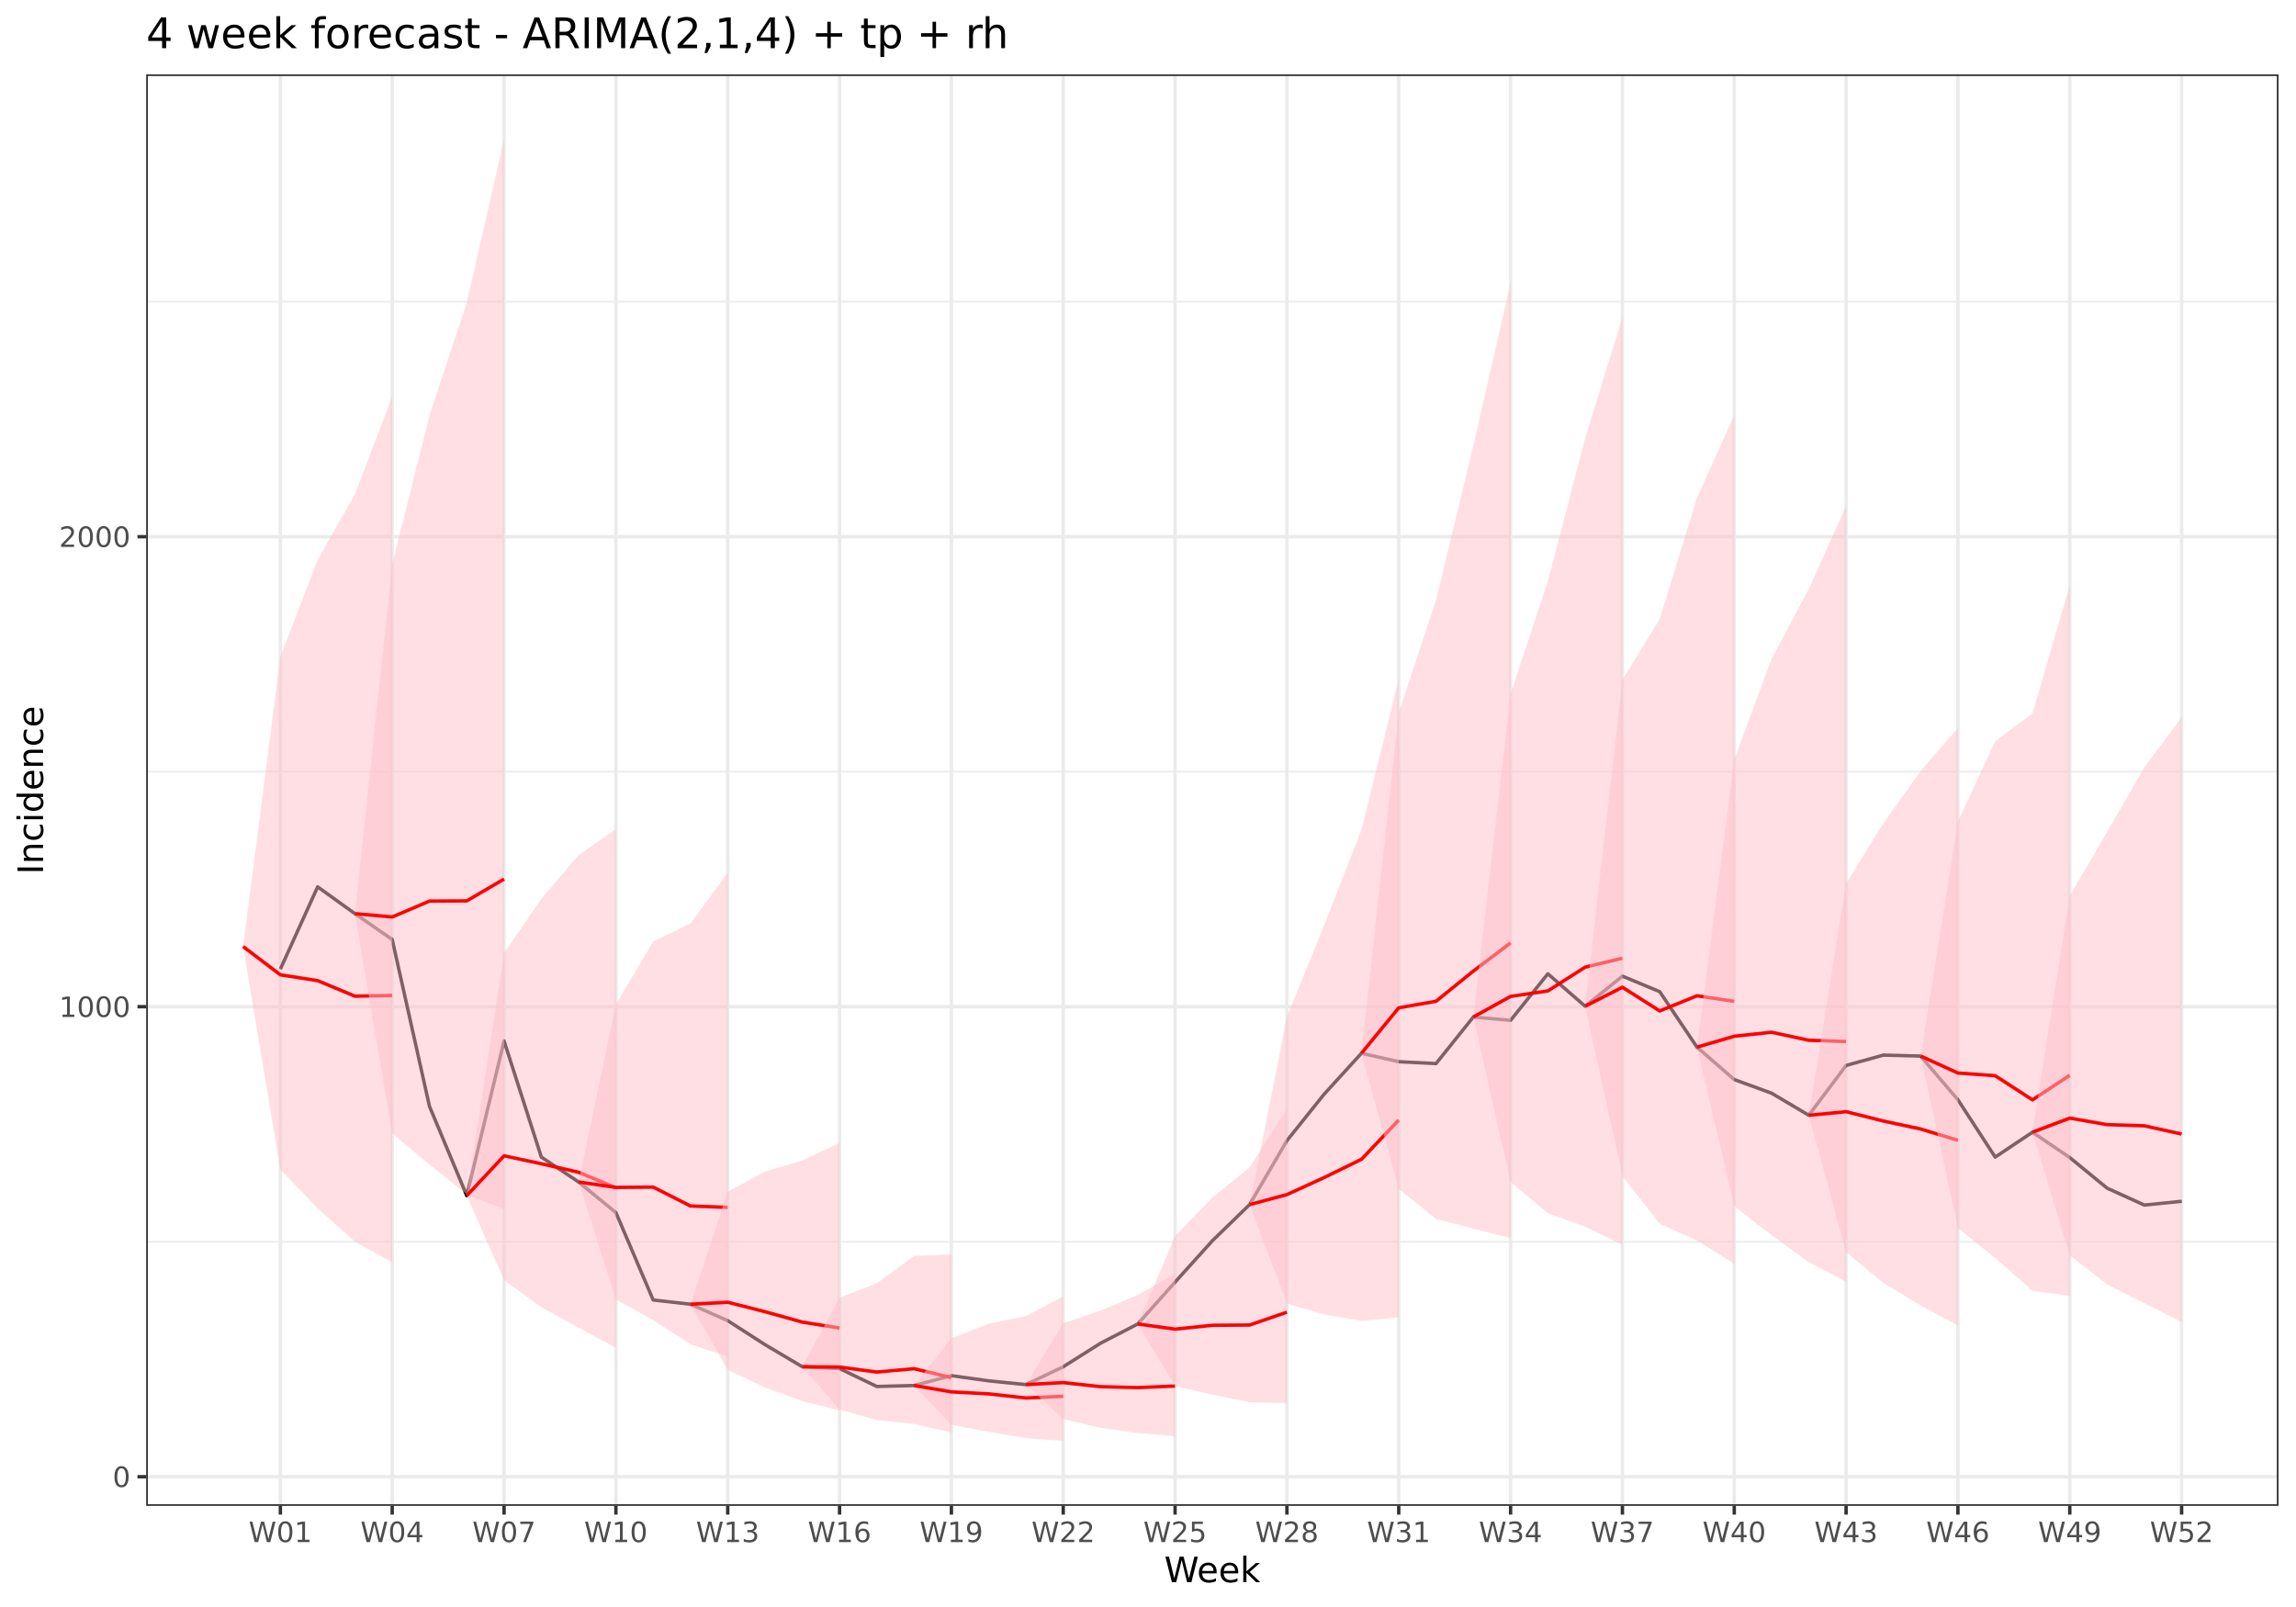
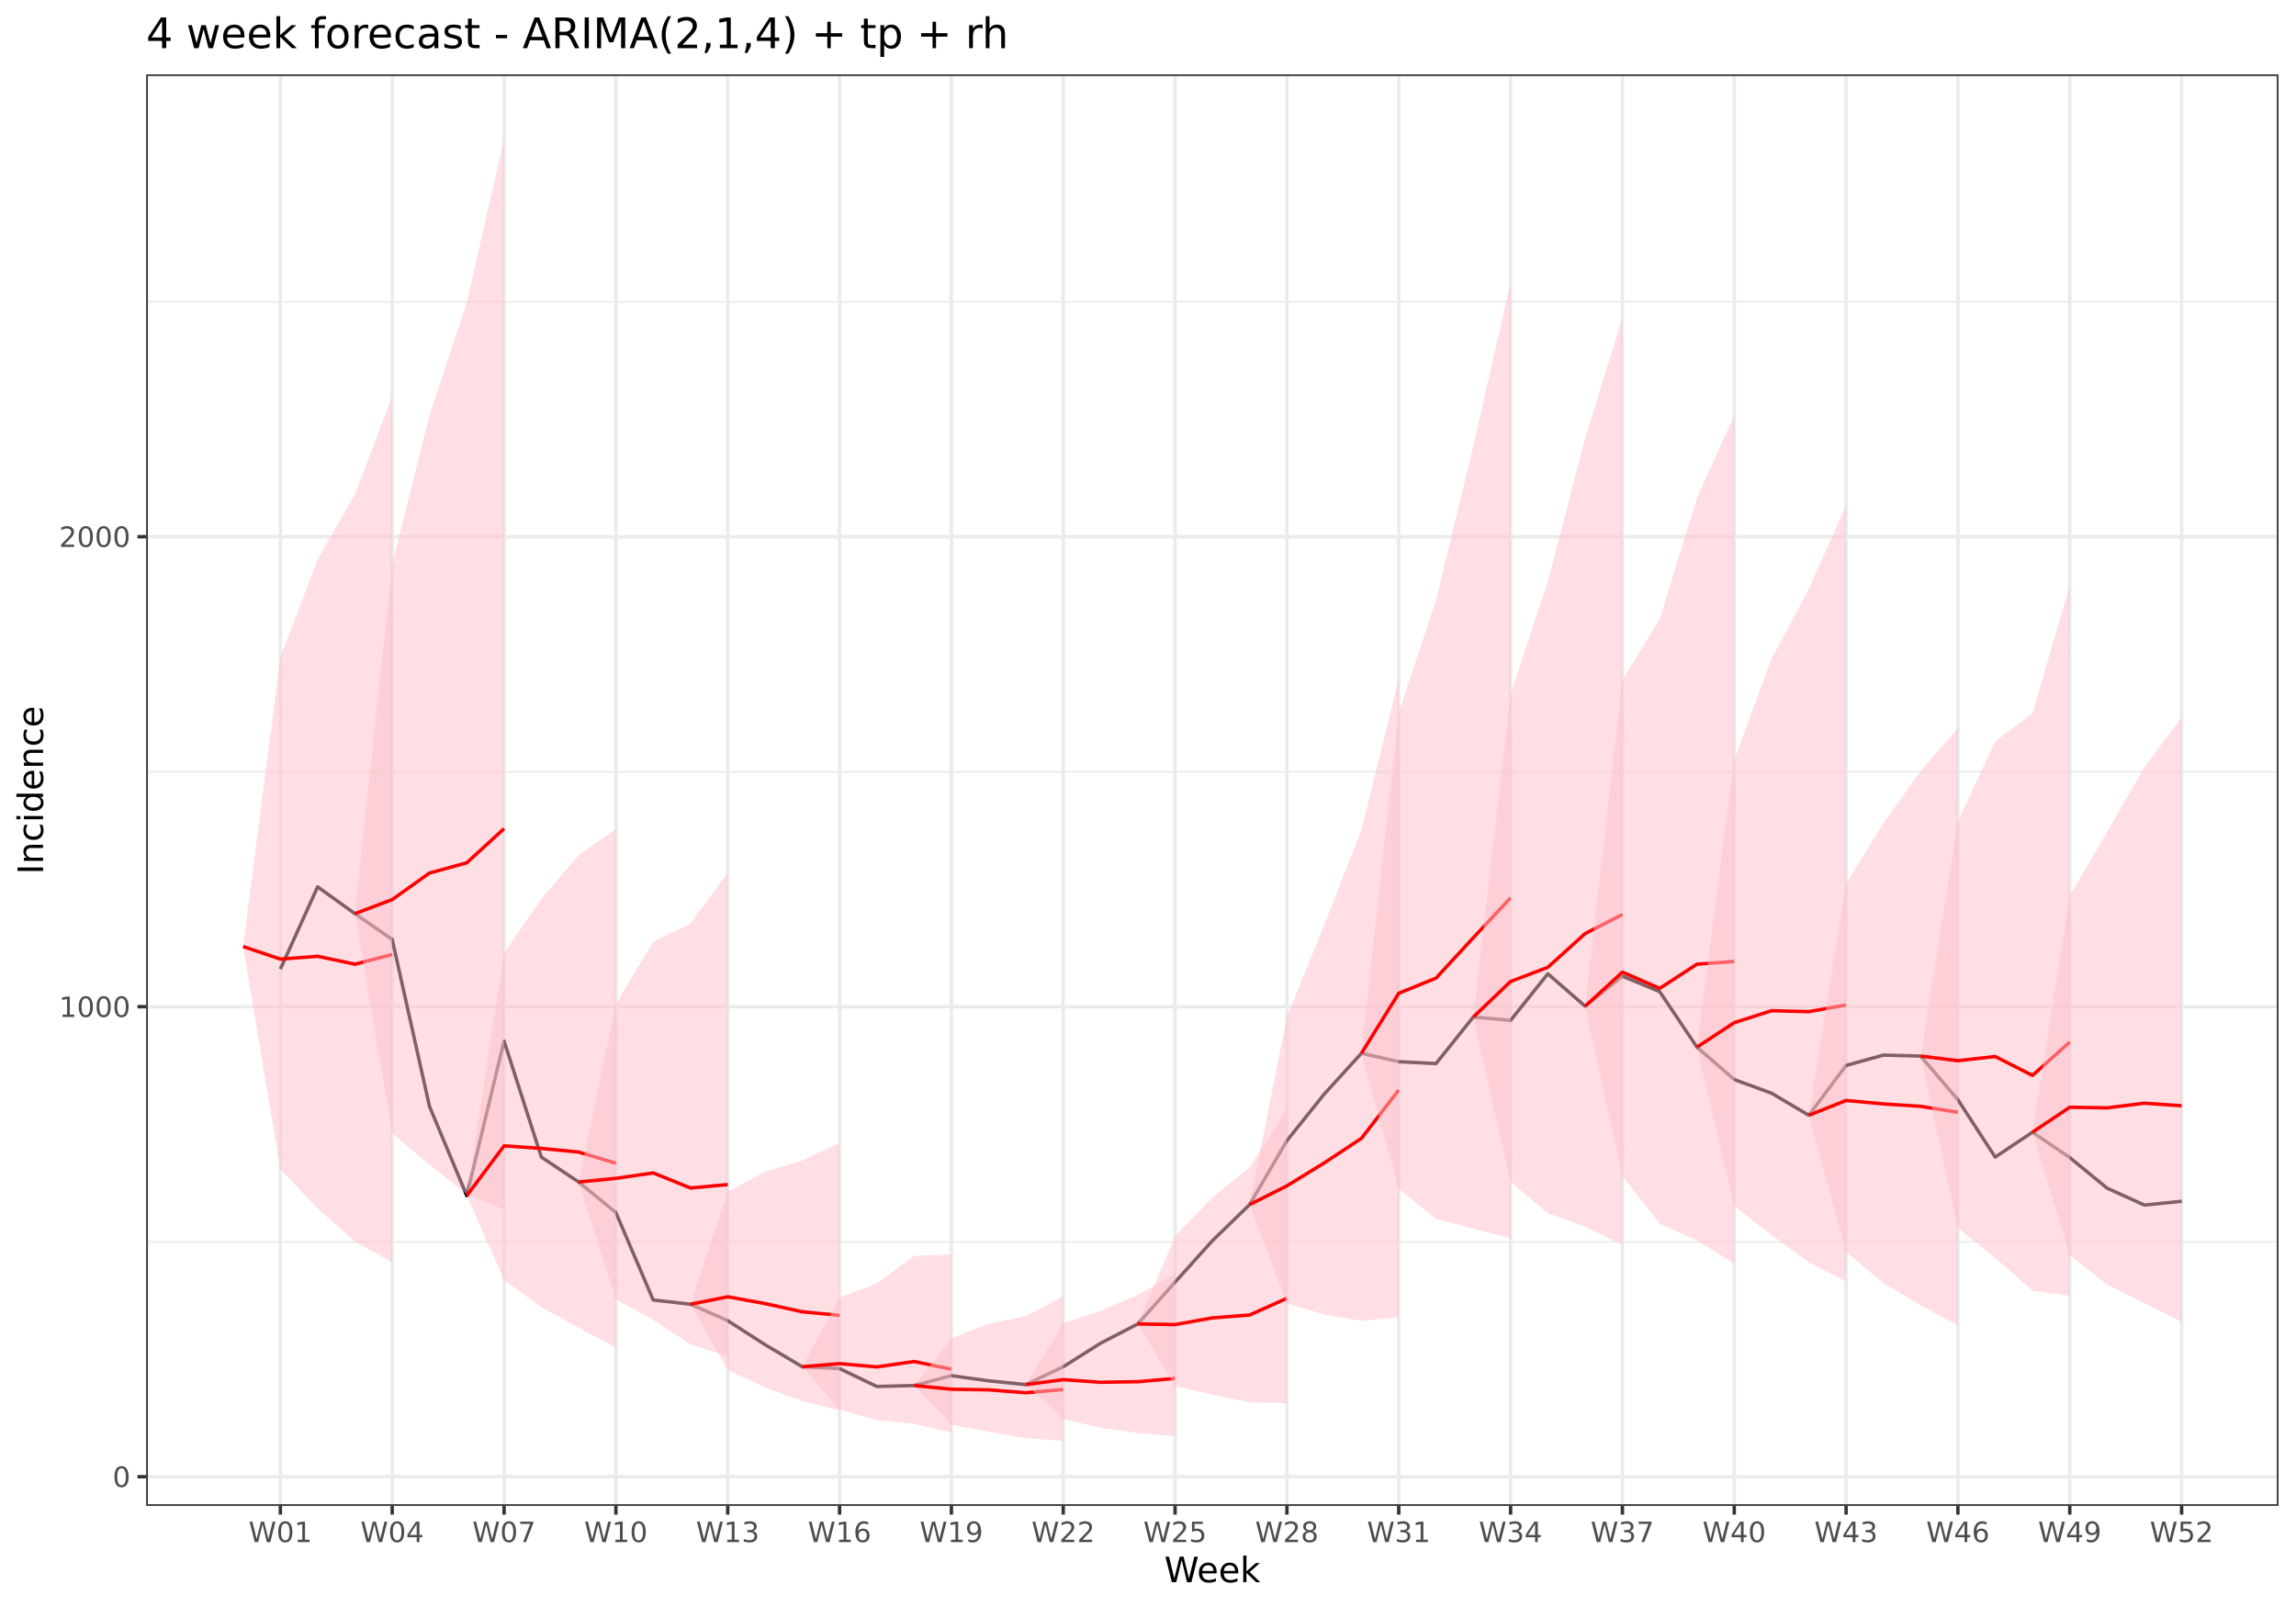
<svg xmlns="http://www.w3.org/2000/svg" class="svglite" width="720.00pt" height="504.00pt" viewBox="0 0 720.00 504.00">
  <defs>
    <style type="text/css">
    .svglite line, .svglite polyline, .svglite polygon, .svglite path, .svglite rect, .svglite circle {
      fill: none;
      stroke: #000000;
      stroke-linecap: round;
      stroke-linejoin: round;
      stroke-miterlimit: 10.00;
    }
    .svglite text {
      white-space: pre;
    }
  </style>
  </defs>
  <rect width="100%" height="100%" style="stroke: none; fill: #FFFFFF;" />
  <defs>
    <clipPath id="cpMC4wMHw3MjAuMDB8MC4wMHw1MDQuMDA=">
      <rect x="0.00" y="0.00" width="720.00" height="504.00" />
    </clipPath>
  </defs>
  <g clip-path="url(#cpMC4wMHw3MjAuMDB8MC4wMHw1MDQuMDA=)">
    <rect x="0.00" y="-0" width="720.00" height="504.00" style="stroke-width: 1.07; stroke: #FFFFFF; fill: #FFFFFF;" />
  </g>
  <defs>
    <clipPath id="cpNDUuODR8NzE0LjUyfDIzLjMyfDQ3Mi4yOQ==">
      <rect x="45.84" y="23.32" width="668.68" height="448.97" />
    </clipPath>
  </defs>
  <g clip-path="url(#cpNDUuODR8NzE0LjUyfDIzLjMyfDQ3Mi4yOQ==)">
    <rect x="45.84" y="23.32" width="668.68" height="448.97" style="stroke-width: 1.07; stroke: none; fill: #FFFFFF;" />
    <polyline points="45.84,389.44 714.52,389.44 " style="stroke-width: 0.53; stroke: #EBEBEB; stroke-linecap: butt;" />
    <polyline points="45.84,242.03 714.52,242.03 " style="stroke-width: 0.53; stroke: #EBEBEB; stroke-linecap: butt;" />
    <polyline points="45.84,94.62 714.52,94.62 " style="stroke-width: 0.53; stroke: #EBEBEB; stroke-linecap: butt;" />
    <polyline points="45.84,463.14 714.52,463.14 " style="stroke-width: 1.07; stroke: #EBEBEB; stroke-linecap: butt;" />
    <polyline points="45.84,315.73 714.52,315.73 " style="stroke-width: 1.07; stroke: #EBEBEB; stroke-linecap: butt;" />
    <polyline points="45.84,168.33 714.52,168.33 " style="stroke-width: 1.07; stroke: #EBEBEB; stroke-linecap: butt;" />
    <polyline points="87.92,472.29 87.92,23.32 " style="stroke-width: 1.07; stroke: #EBEBEB; stroke-linecap: butt;" />
    <polyline points="122.99,472.29 122.99,23.32 " style="stroke-width: 1.07; stroke: #EBEBEB; stroke-linecap: butt;" />
    <polyline points="158.07,472.29 158.07,23.32 " style="stroke-width: 1.07; stroke: #EBEBEB; stroke-linecap: butt;" />
    <polyline points="193.14,472.29 193.14,23.32 " style="stroke-width: 1.07; stroke: #EBEBEB; stroke-linecap: butt;" />
    <polyline points="228.21,472.29 228.21,23.32 " style="stroke-width: 1.07; stroke: #EBEBEB; stroke-linecap: butt;" />
    <polyline points="263.28,472.29 263.28,23.32 " style="stroke-width: 1.07; stroke: #EBEBEB; stroke-linecap: butt;" />
    <polyline points="298.35,472.29 298.35,23.32 " style="stroke-width: 1.07; stroke: #EBEBEB; stroke-linecap: butt;" />
    <polyline points="333.42,472.29 333.42,23.32 " style="stroke-width: 1.07; stroke: #EBEBEB; stroke-linecap: butt;" />
    <polyline points="368.49,472.29 368.49,23.32 " style="stroke-width: 1.07; stroke: #EBEBEB; stroke-linecap: butt;" />
    <polyline points="403.56,472.29 403.56,23.32 " style="stroke-width: 1.07; stroke: #EBEBEB; stroke-linecap: butt;" />
    <polyline points="438.63,472.29 438.63,23.32 " style="stroke-width: 1.07; stroke: #EBEBEB; stroke-linecap: butt;" />
    <polyline points="473.70,472.29 473.70,23.32 " style="stroke-width: 1.07; stroke: #EBEBEB; stroke-linecap: butt;" />
    <polyline points="508.77,472.29 508.77,23.32 " style="stroke-width: 1.07; stroke: #EBEBEB; stroke-linecap: butt;" />
    <polyline points="543.84,472.29 543.84,23.32 " style="stroke-width: 1.07; stroke: #EBEBEB; stroke-linecap: butt;" />
    <polyline points="578.91,472.29 578.91,23.32 " style="stroke-width: 1.07; stroke: #EBEBEB; stroke-linecap: butt;" />
    <polyline points="613.98,472.29 613.98,23.32 " style="stroke-width: 1.07; stroke: #EBEBEB; stroke-linecap: butt;" />
    <polyline points="649.06,472.29 649.06,23.32 " style="stroke-width: 1.07; stroke: #EBEBEB; stroke-linecap: butt;" />
    <polyline points="684.13,472.29 684.13,23.32 " style="stroke-width: 1.07; stroke: #EBEBEB; stroke-linecap: butt;" />
    <polyline points="87.92,303.94 99.61,278.14 111.30,286.55 122.99,294.65 134.68,346.98 146.37,374.99 158.07,326.49 169.76,362.90 181.45,370.71 193.14,380.30 204.83,407.71 216.52,409.04 228.21,414.20 239.90,421.72 251.59,428.65 263.28,429.23 274.97,434.84 286.66,434.54 298.35,431.45 310.04,433.07 321.73,434.25 333.42,428.65 345.11,421.28 356.80,415.23 368.49,402.11 380.18,389.14 391.87,377.79 403.56,357.74 415.25,343.15 426.94,330.33 438.63,332.98 450.32,333.57 462.01,318.97 473.70,320.01 485.39,305.41 497.08,315.58 508.77,306.15 520.46,311.01 532.15,328.41 543.84,338.58 555.53,342.85 567.22,349.78 578.91,334.16 590.60,330.91 602.29,331.21 613.98,344.92 625.67,362.90 637.36,355.09 649.06,363.05 660.75,372.63 672.44,377.94 684.13,376.76 " style="stroke-width: 1.07; stroke-linecap: butt;" />
    <polygon points="76.23,296.86 87.92,206.02 99.61,175.53 111.30,155.00 122.99,124.36 122.99,395.89 111.30,389.43 99.61,378.98 87.92,366.78 76.23,296.86 " style="stroke-width: 0.00; stroke: none; stroke-linecap: butt; fill: #FFC0CB; fill-opacity: 0.50;" />
    <polyline points="76.23,296.86 87.92,206.02 99.61,175.53 111.30,155.00 122.99,124.36 " style="stroke-width: 1.07; stroke: none; stroke-linecap: butt;" />
    <polyline points="122.99,395.89 111.30,389.43 99.61,378.98 87.92,366.78 76.23,296.86 " style="stroke-width: 1.07; stroke: none; stroke-linecap: butt;" />
-     <polyline points="76.23,296.86 87.92,305.73 99.61,307.56 111.30,312.43 122.99,312.20 " style="stroke-width: 1.07; stroke: #FF0000; stroke-linecap: butt;" />
+     <polyline points="76.23,296.86 87.92,300.80 99.61,299.92 111.30,302.40 122.99,299.36 " style="stroke-width: 1.07; stroke: #FF0000; stroke-linecap: butt;" />
    <polygon points="111.30,286.55 122.99,176.92 134.68,130.20 146.37,94.90 158.07,43.73 158.07,379.37 146.37,374.56 134.68,365.26 122.99,355.46 111.30,286.55 " style="stroke-width: 0.00; stroke: none; stroke-linecap: butt; fill: #FFC0CB; fill-opacity: 0.50;" />
    <polyline points="111.30,286.55 122.99,176.92 134.68,130.20 146.37,94.90 158.07,43.73 " style="stroke-width: 1.07; stroke: none; stroke-linecap: butt;" />
    <polyline points="158.07,379.37 146.37,374.56 134.68,365.26 122.99,355.46 111.30,286.55 " style="stroke-width: 1.07; stroke: none; stroke-linecap: butt;" />
-     <polyline points="111.30,286.55 122.99,287.59 134.68,282.61 146.37,282.54 158.07,275.70 " style="stroke-width: 1.07; stroke: #FF0000; stroke-linecap: butt;" />
+     <polyline points="111.30,286.55 122.99,282.13 134.68,273.81 146.37,270.60 158.07,259.87 " style="stroke-width: 1.07; stroke: #FF0000; stroke-linecap: butt;" />
    <polygon points="146.37,374.99 158.07,298.89 169.76,281.88 181.45,268.16 193.14,260.03 193.14,422.71 181.45,416.38 169.76,409.99 158.07,401.48 146.37,374.99 " style="stroke-width: 0.00; stroke: none; stroke-linecap: butt; fill: #FFC0CB; fill-opacity: 0.50;" />
    <polyline points="146.37,374.99 158.07,298.89 169.76,281.88 181.45,268.16 193.14,260.03 " style="stroke-width: 1.07; stroke: none; stroke-linecap: butt;" />
    <polyline points="193.14,422.71 181.45,416.38 169.76,409.99 158.07,401.48 146.37,374.99 " style="stroke-width: 1.07; stroke: none; stroke-linecap: butt;" />
-     <polyline points="146.37,374.99 158.07,362.50 169.76,364.99 181.45,367.66 193.14,372.52 " style="stroke-width: 1.07; stroke: #FF0000; stroke-linecap: butt;" />
+     <polyline points="146.37,374.99 158.07,359.36 169.76,360.18 181.45,361.32 193.14,364.84 " style="stroke-width: 1.07; stroke: #FF0000; stroke-linecap: butt;" />
    <polygon points="181.45,370.71 193.14,314.97 204.83,295.30 216.52,289.63 228.21,273.68 228.21,425.49 216.52,421.59 204.83,413.99 193.14,407.57 181.45,370.71 " style="stroke-width: 0.00; stroke: none; stroke-linecap: butt; fill: #FFC0CB; fill-opacity: 0.50;" />
    <polyline points="181.45,370.71 193.14,314.97 204.83,295.30 216.52,289.63 228.21,273.68 " style="stroke-width: 1.07; stroke: none; stroke-linecap: butt;" />
    <polyline points="228.21,425.49 216.52,421.59 204.83,413.99 193.14,407.57 181.45,370.71 " style="stroke-width: 1.07; stroke: none; stroke-linecap: butt;" />
-     <polyline points="181.45,370.71 193.14,372.40 204.83,372.31 216.52,378.23 228.21,378.68 " style="stroke-width: 1.07; stroke: #FF0000; stroke-linecap: butt;" />
+     <polyline points="181.45,370.71 193.14,369.56 204.83,367.86 216.52,372.59 228.21,371.51 " style="stroke-width: 1.07; stroke: #FF0000; stroke-linecap: butt;" />
    <polygon points="216.52,409.04 228.21,373.75 239.90,367.44 251.59,363.96 263.28,358.44 263.28,442.37 251.59,439.43 239.90,435.15 228.21,429.65 216.52,409.04 " style="stroke-width: 0.00; stroke: none; stroke-linecap: butt; fill: #FFC0CB; fill-opacity: 0.50;" />
    <polyline points="216.52,409.04 228.21,373.75 239.90,367.44 251.59,363.96 263.28,358.44 " style="stroke-width: 1.07; stroke: none; stroke-linecap: butt;" />
    <polyline points="263.28,442.37 251.59,439.43 239.90,435.15 228.21,429.65 216.52,409.04 " style="stroke-width: 1.07; stroke: none; stroke-linecap: butt;" />
-     <polyline points="216.52,409.04 228.21,408.42 239.90,411.39 251.59,414.65 263.28,416.51 " style="stroke-width: 1.07; stroke: #FF0000; stroke-linecap: butt;" />
+     <polyline points="216.52,409.04 228.21,406.71 239.90,408.84 251.59,411.41 263.28,412.54 " style="stroke-width: 1.07; stroke: #FF0000; stroke-linecap: butt;" />
    <polygon points="251.59,428.65 263.28,406.96 274.97,402.46 286.66,393.88 298.35,393.41 298.35,449.30 286.66,446.57 274.97,445.38 263.28,442.08 251.59,428.65 " style="stroke-width: 0.00; stroke: none; stroke-linecap: butt; fill: #FFC0CB; fill-opacity: 0.50;" />
    <polyline points="251.59,428.65 263.28,406.96 274.97,402.46 286.66,393.88 298.35,393.41 " style="stroke-width: 1.07; stroke: none; stroke-linecap: butt;" />
    <polyline points="298.35,449.30 286.66,446.57 274.97,445.38 263.28,442.08 251.59,428.65 " style="stroke-width: 1.07; stroke: none; stroke-linecap: butt;" />
-     <polyline points="251.59,428.65 263.28,428.75 274.97,430.31 286.66,429.26 298.35,432.07 " style="stroke-width: 1.07; stroke: #FF0000; stroke-linecap: butt;" />
+     <polyline points="251.59,428.65 263.28,427.67 274.97,428.70 286.66,427.01 298.35,429.43 " style="stroke-width: 1.07; stroke: #FF0000; stroke-linecap: butt;" />
    <polygon points="286.66,434.54 298.35,419.71 310.04,415.16 321.73,412.72 333.42,406.59 333.42,451.89 321.73,451.05 310.04,449.07 298.35,446.84 286.66,434.54 " style="stroke-width: 0.00; stroke: none; stroke-linecap: butt; fill: #FFC0CB; fill-opacity: 0.50;" />
    <polyline points="286.66,434.54 298.35,419.71 310.04,415.16 321.73,412.72 333.42,406.59 " style="stroke-width: 1.07; stroke: none; stroke-linecap: butt;" />
    <polyline points="333.42,451.89 321.73,451.05 310.04,449.07 298.35,446.84 286.66,434.54 " style="stroke-width: 1.07; stroke: none; stroke-linecap: butt;" />
-     <polyline points="286.66,434.54 298.35,436.53 310.04,437.16 321.73,438.45 333.42,437.91 " style="stroke-width: 1.07; stroke: #FF0000; stroke-linecap: butt;" />
+     <polyline points="286.66,434.54 298.35,435.70 310.04,435.89 321.73,436.81 333.42,435.77 " style="stroke-width: 1.07; stroke: #FF0000; stroke-linecap: butt;" />
    <polygon points="321.73,434.25 333.42,414.99 345.11,411.04 356.80,406.12 368.49,399.50 368.49,450.44 356.80,449.44 345.11,447.83 333.42,445.04 321.73,434.25 " style="stroke-width: 0.00; stroke: none; stroke-linecap: butt; fill: #FFC0CB; fill-opacity: 0.50;" />
    <polyline points="321.73,434.25 333.42,414.99 345.11,411.04 356.80,406.12 368.49,399.50 " style="stroke-width: 1.07; stroke: none; stroke-linecap: butt;" />
    <polyline points="368.49,450.44 356.80,449.44 345.11,447.83 333.42,445.04 321.73,434.25 " style="stroke-width: 1.07; stroke: none; stroke-linecap: butt;" />
-     <polyline points="321.73,434.25 333.42,433.62 345.11,434.90 356.80,435.19 368.49,434.71 " style="stroke-width: 1.07; stroke: #FF0000; stroke-linecap: butt;" />
+     <polyline points="321.73,434.25 333.42,432.70 345.11,433.52 356.80,433.34 368.49,432.31 " style="stroke-width: 1.07; stroke: #FF0000; stroke-linecap: butt;" />
    <polygon points="356.80,415.23 368.49,387.69 380.18,375.55 391.87,366.12 403.56,347.68 403.56,440.08 391.87,439.80 380.18,437.39 368.49,434.75 356.80,415.23 " style="stroke-width: 0.00; stroke: none; stroke-linecap: butt; fill: #FFC0CB; fill-opacity: 0.50;" />
    <polyline points="356.80,415.23 368.49,387.69 380.18,375.55 391.87,366.12 403.56,347.68 " style="stroke-width: 1.07; stroke: none; stroke-linecap: butt;" />
    <polyline points="403.56,440.08 391.87,439.80 380.18,437.39 368.49,434.75 356.80,415.23 " style="stroke-width: 1.07; stroke: none; stroke-linecap: butt;" />
-     <polyline points="356.80,415.23 368.49,416.86 380.18,415.65 391.87,415.56 403.56,411.54 " style="stroke-width: 1.07; stroke: #FF0000; stroke-linecap: butt;" />
+     <polyline points="356.80,415.23 368.49,415.42 380.18,413.33 391.87,412.42 403.56,407.18 " style="stroke-width: 1.07; stroke: #FF0000; stroke-linecap: butt;" />
    <polygon points="391.87,377.79 403.56,318.90 415.25,290.12 426.94,260.20 438.63,212.93 438.63,413.14 426.94,414.30 415.25,412.25 403.56,408.86 391.87,377.79 " style="stroke-width: 0.00; stroke: none; stroke-linecap: butt; fill: #FFC0CB; fill-opacity: 0.50;" />
    <polyline points="391.87,377.79 403.56,318.90 415.25,290.12 426.94,260.20 438.63,212.93 " style="stroke-width: 1.07; stroke: none; stroke-linecap: butt;" />
    <polyline points="438.63,413.14 426.94,414.30 415.25,412.25 403.56,408.86 391.87,377.79 " style="stroke-width: 1.07; stroke: none; stroke-linecap: butt;" />
-     <polyline points="391.87,377.79 403.56,374.66 415.25,369.31 426.94,363.59 438.63,351.29 " style="stroke-width: 1.07; stroke: #FF0000; stroke-linecap: butt;" />
+     <polyline points="391.87,377.79 403.56,371.91 415.25,364.73 426.94,357.01 438.63,341.85 " style="stroke-width: 1.07; stroke: #FF0000; stroke-linecap: butt;" />
    <polygon points="426.94,330.33 438.63,223.42 450.32,188.19 462.01,139.88 473.70,88.62 473.70,388.29 462.01,385.35 450.32,382.27 438.63,372.93 426.94,330.33 " style="stroke-width: 0.00; stroke: none; stroke-linecap: butt; fill: #FFC0CB; fill-opacity: 0.50;" />
    <polyline points="426.94,330.33 438.63,223.42 450.32,188.19 462.01,139.88 473.70,88.62 " style="stroke-width: 1.07; stroke: none; stroke-linecap: butt;" />
    <polyline points="473.70,388.29 462.01,385.35 450.32,382.27 438.63,372.93 426.94,330.33 " style="stroke-width: 1.07; stroke: none; stroke-linecap: butt;" />
-     <polyline points="426.94,330.33 438.63,316.08 450.32,314.03 462.01,304.56 473.70,295.72 " style="stroke-width: 1.07; stroke: #FF0000; stroke-linecap: butt;" />
+     <polyline points="426.94,330.33 438.63,311.51 450.32,306.76 462.01,294.09 473.70,281.59 " style="stroke-width: 1.07; stroke: #FF0000; stroke-linecap: butt;" />
    <polygon points="462.01,318.97 473.70,217.63 485.39,182.29 497.08,137.48 508.77,99.50 508.77,390.41 497.08,384.72 485.39,380.49 473.70,370.71 462.01,318.97 " style="stroke-width: 0.00; stroke: none; stroke-linecap: butt; fill: #FFC0CB; fill-opacity: 0.50;" />
    <polyline points="462.01,318.97 473.70,217.63 485.39,182.29 497.08,137.48 508.77,99.50 " style="stroke-width: 1.07; stroke: none; stroke-linecap: butt;" />
    <polyline points="508.77,390.41 497.08,384.72 485.39,380.49 473.70,370.71 462.01,318.97 " style="stroke-width: 1.07; stroke: none; stroke-linecap: butt;" />
-     <polyline points="462.01,318.97 473.70,312.50 485.39,310.78 497.08,303.33 508.77,300.52 " style="stroke-width: 1.07; stroke: #FF0000; stroke-linecap: butt;" />
+     <polyline points="462.01,318.97 473.70,307.82 485.39,303.37 497.08,292.79 508.77,286.81 " style="stroke-width: 1.07; stroke: #FF0000; stroke-linecap: butt;" />
    <polygon points="497.08,315.58 508.77,213.17 520.46,194.15 532.15,156.15 543.84,130.23 543.84,396.37 532.15,389.03 520.46,383.81 508.77,368.87 497.08,315.58 " style="stroke-width: 0.00; stroke: none; stroke-linecap: butt; fill: #FFC0CB; fill-opacity: 0.50;" />
    <polyline points="497.08,315.58 508.77,213.17 520.46,194.15 532.15,156.15 543.84,130.23 " style="stroke-width: 1.07; stroke: none; stroke-linecap: butt;" />
    <polyline points="543.84,396.37 532.15,389.03 520.46,383.81 508.77,368.87 497.08,315.58 " style="stroke-width: 1.07; stroke: none; stroke-linecap: butt;" />
-     <polyline points="497.08,315.58 508.77,309.63 520.46,317.06 532.15,312.31 543.84,314.05 " style="stroke-width: 1.07; stroke: #FF0000; stroke-linecap: butt;" />
+     <polyline points="497.08,315.58 508.77,304.88 520.46,309.98 532.15,302.39 543.84,301.53 " style="stroke-width: 1.07; stroke: #FF0000; stroke-linecap: butt;" />
    <polygon points="532.15,328.41 543.84,238.30 555.53,206.60 567.22,184.74 578.91,158.60 578.91,401.96 567.22,395.84 555.53,387.39 543.84,378.26 532.15,328.41 " style="stroke-width: 0.00; stroke: none; stroke-linecap: butt; fill: #FFC0CB; fill-opacity: 0.50;" />
    <polyline points="532.15,328.41 543.84,238.30 555.53,206.60 567.22,184.74 578.91,158.60 " style="stroke-width: 1.07; stroke: none; stroke-linecap: butt;" />
    <polyline points="578.91,401.96 567.22,395.84 555.53,387.39 543.84,378.26 532.15,328.41 " style="stroke-width: 1.07; stroke: none; stroke-linecap: butt;" />
-     <polyline points="532.15,328.41 543.84,325.00 555.53,323.74 567.22,326.26 578.91,326.65 " style="stroke-width: 1.07; stroke: #FF0000; stroke-linecap: butt;" />
+     <polyline points="532.15,328.41 543.84,320.73 555.53,316.99 567.22,317.28 578.91,315.20 " style="stroke-width: 1.07; stroke: #FF0000; stroke-linecap: butt;" />
    <polygon points="567.22,349.78 578.91,277.07 590.60,258.22 602.29,241.80 613.98,228.30 613.98,415.75 602.29,409.41 590.60,402.42 578.91,392.70 567.22,349.78 " style="stroke-width: 0.00; stroke: none; stroke-linecap: butt; fill: #FFC0CB; fill-opacity: 0.50;" />
    <polyline points="567.22,349.78 578.91,277.07 590.60,258.22 602.29,241.80 613.98,228.30 " style="stroke-width: 1.07; stroke: none; stroke-linecap: butt;" />
    <polyline points="613.98,415.75 602.29,409.41 590.60,402.42 578.91,392.70 567.22,349.78 " style="stroke-width: 1.07; stroke: none; stroke-linecap: butt;" />
-     <polyline points="567.22,349.78 578.91,348.66 590.60,351.59 602.29,354.09 613.98,357.64 " style="stroke-width: 1.07; stroke: #FF0000; stroke-linecap: butt;" />
+     <polyline points="567.22,349.78 578.91,345.14 590.60,346.22 602.29,346.98 613.98,348.85 " style="stroke-width: 1.07; stroke: #FF0000; stroke-linecap: butt;" />
    <polygon points="602.29,331.21 613.98,257.65 625.67,232.48 637.36,223.74 649.06,183.51 649.06,406.45 637.36,404.79 625.67,394.56 613.98,385.13 602.29,331.21 " style="stroke-width: 0.00; stroke: none; stroke-linecap: butt; fill: #FFC0CB; fill-opacity: 0.50;" />
    <polyline points="602.29,331.21 613.98,257.65 625.67,232.48 637.36,223.74 649.06,183.51 " style="stroke-width: 1.07; stroke: none; stroke-linecap: butt;" />
    <polyline points="649.06,406.45 637.36,404.79 625.67,394.56 613.98,385.13 602.29,331.21 " style="stroke-width: 1.07; stroke: none; stroke-linecap: butt;" />
-     <polyline points="602.29,331.21 613.98,336.53 625.67,337.37 637.36,344.95 649.06,337.24 " style="stroke-width: 1.07; stroke: #FF0000; stroke-linecap: butt;" />
+     <polyline points="602.29,331.21 613.98,332.67 625.67,331.35 637.36,337.29 649.06,326.80 " style="stroke-width: 1.07; stroke: #FF0000; stroke-linecap: butt;" />
    <polygon points="637.36,355.09 649.06,280.84 660.75,260.96 672.44,240.64 684.13,224.94 684.13,414.64 672.44,408.71 660.75,402.83 649.06,393.76 637.36,355.09 " style="stroke-width: 0.00; stroke: none; stroke-linecap: butt; fill: #FFC0CB; fill-opacity: 0.50;" />
    <polyline points="637.36,355.09 649.06,280.84 660.75,260.96 672.44,240.64 684.13,224.94 " style="stroke-width: 1.07; stroke: none; stroke-linecap: butt;" />
    <polyline points="684.13,414.64 672.44,408.71 660.75,402.83 649.06,393.76 637.36,355.09 " style="stroke-width: 1.07; stroke: none; stroke-linecap: butt;" />
-     <polyline points="637.36,355.09 649.06,350.67 660.75,352.72 672.44,353.09 684.13,355.66 " style="stroke-width: 1.07; stroke: #FF0000; stroke-linecap: butt;" />
+     <polyline points="637.36,355.09 649.06,347.26 660.75,347.46 672.44,345.99 684.13,346.80 " style="stroke-width: 1.07; stroke: #FF0000; stroke-linecap: butt;" />
    <rect x="45.84" y="23.32" width="668.68" height="448.97" style="stroke-width: 1.07; stroke: #333333;" />
  </g>
  <g clip-path="url(#cpMC4wMHw3MjAuMDB8MC4wMHw1MDQuMDA=)">
    <text x="40.91" y="466.35" text-anchor="end" style="font-size: 8.80px;fill: #4D4D4D; font-family: &quot;DejaVu Sans&quot;;" textLength="5.59px" lengthAdjust="spacingAndGlyphs">0</text>
    <text x="40.91" y="318.94" text-anchor="end" style="font-size: 8.80px;fill: #4D4D4D; font-family: &quot;DejaVu Sans&quot;;" textLength="22.38px" lengthAdjust="spacingAndGlyphs">1000</text>
    <text x="40.91" y="171.53" text-anchor="end" style="font-size: 8.80px;fill: #4D4D4D; font-family: &quot;DejaVu Sans&quot;;" textLength="22.38px" lengthAdjust="spacingAndGlyphs">2000</text>
    <polyline points="43.10,463.14 45.84,463.14 " style="stroke-width: 1.07; stroke: #333333; stroke-linecap: butt;" />
    <polyline points="43.10,315.73 45.84,315.73 " style="stroke-width: 1.07; stroke: #333333; stroke-linecap: butt;" />
    <polyline points="43.10,168.33 45.84,168.33 " style="stroke-width: 1.07; stroke: #333333; stroke-linecap: butt;" />
    <polyline points="87.92,475.03 87.92,472.29 " style="stroke-width: 1.07; stroke: #333333; stroke-linecap: butt;" />
    <polyline points="122.99,475.03 122.99,472.29 " style="stroke-width: 1.07; stroke: #333333; stroke-linecap: butt;" />
    <polyline points="158.07,475.03 158.07,472.29 " style="stroke-width: 1.07; stroke: #333333; stroke-linecap: butt;" />
    <polyline points="193.14,475.03 193.14,472.29 " style="stroke-width: 1.07; stroke: #333333; stroke-linecap: butt;" />
    <polyline points="228.21,475.03 228.21,472.29 " style="stroke-width: 1.07; stroke: #333333; stroke-linecap: butt;" />
    <polyline points="263.28,475.03 263.28,472.29 " style="stroke-width: 1.07; stroke: #333333; stroke-linecap: butt;" />
    <polyline points="298.35,475.03 298.35,472.29 " style="stroke-width: 1.07; stroke: #333333; stroke-linecap: butt;" />
    <polyline points="333.42,475.03 333.42,472.29 " style="stroke-width: 1.07; stroke: #333333; stroke-linecap: butt;" />
    <polyline points="368.49,475.03 368.49,472.29 " style="stroke-width: 1.07; stroke: #333333; stroke-linecap: butt;" />
    <polyline points="403.56,475.03 403.56,472.29 " style="stroke-width: 1.07; stroke: #333333; stroke-linecap: butt;" />
    <polyline points="438.63,475.03 438.63,472.29 " style="stroke-width: 1.07; stroke: #333333; stroke-linecap: butt;" />
    <polyline points="473.70,475.03 473.70,472.29 " style="stroke-width: 1.07; stroke: #333333; stroke-linecap: butt;" />
    <polyline points="508.77,475.03 508.77,472.29 " style="stroke-width: 1.07; stroke: #333333; stroke-linecap: butt;" />
    <polyline points="543.84,475.03 543.84,472.29 " style="stroke-width: 1.07; stroke: #333333; stroke-linecap: butt;" />
    <polyline points="578.91,475.03 578.91,472.29 " style="stroke-width: 1.07; stroke: #333333; stroke-linecap: butt;" />
    <polyline points="613.98,475.03 613.98,472.29 " style="stroke-width: 1.07; stroke: #333333; stroke-linecap: butt;" />
    <polyline points="649.06,475.03 649.06,472.29 " style="stroke-width: 1.07; stroke: #333333; stroke-linecap: butt;" />
    <polyline points="684.13,475.03 684.13,472.29 " style="stroke-width: 1.07; stroke: #333333; stroke-linecap: butt;" />
    <text x="87.92" y="483.64" text-anchor="middle" style="font-size: 8.80px;fill: #4D4D4D; font-family: &quot;DejaVu Sans&quot;;" textLength="19.89px" lengthAdjust="spacingAndGlyphs">W01</text>
    <text x="122.99" y="483.64" text-anchor="middle" style="font-size: 8.80px;fill: #4D4D4D; font-family: &quot;DejaVu Sans&quot;;" textLength="19.89px" lengthAdjust="spacingAndGlyphs">W04</text>
    <text x="158.07" y="483.64" text-anchor="middle" style="font-size: 8.80px;fill: #4D4D4D; font-family: &quot;DejaVu Sans&quot;;" textLength="19.89px" lengthAdjust="spacingAndGlyphs">W07</text>
    <text x="193.14" y="483.64" text-anchor="middle" style="font-size: 8.80px;fill: #4D4D4D; font-family: &quot;DejaVu Sans&quot;;" textLength="19.89px" lengthAdjust="spacingAndGlyphs">W10</text>
    <text x="228.21" y="483.64" text-anchor="middle" style="font-size: 8.80px;fill: #4D4D4D; font-family: &quot;DejaVu Sans&quot;;" textLength="19.89px" lengthAdjust="spacingAndGlyphs">W13</text>
    <text x="263.28" y="483.64" text-anchor="middle" style="font-size: 8.80px;fill: #4D4D4D; font-family: &quot;DejaVu Sans&quot;;" textLength="19.89px" lengthAdjust="spacingAndGlyphs">W16</text>
    <text x="298.35" y="483.64" text-anchor="middle" style="font-size: 8.80px;fill: #4D4D4D; font-family: &quot;DejaVu Sans&quot;;" textLength="19.89px" lengthAdjust="spacingAndGlyphs">W19</text>
    <text x="333.42" y="483.64" text-anchor="middle" style="font-size: 8.80px;fill: #4D4D4D; font-family: &quot;DejaVu Sans&quot;;" textLength="19.89px" lengthAdjust="spacingAndGlyphs">W22</text>
    <text x="368.49" y="483.64" text-anchor="middle" style="font-size: 8.80px;fill: #4D4D4D; font-family: &quot;DejaVu Sans&quot;;" textLength="19.89px" lengthAdjust="spacingAndGlyphs">W25</text>
    <text x="403.56" y="483.64" text-anchor="middle" style="font-size: 8.80px;fill: #4D4D4D; font-family: &quot;DejaVu Sans&quot;;" textLength="19.89px" lengthAdjust="spacingAndGlyphs">W28</text>
    <text x="438.63" y="483.64" text-anchor="middle" style="font-size: 8.80px;fill: #4D4D4D; font-family: &quot;DejaVu Sans&quot;;" textLength="19.89px" lengthAdjust="spacingAndGlyphs">W31</text>
    <text x="473.70" y="483.64" text-anchor="middle" style="font-size: 8.80px;fill: #4D4D4D; font-family: &quot;DejaVu Sans&quot;;" textLength="19.89px" lengthAdjust="spacingAndGlyphs">W34</text>
    <text x="508.77" y="483.64" text-anchor="middle" style="font-size: 8.80px;fill: #4D4D4D; font-family: &quot;DejaVu Sans&quot;;" textLength="19.89px" lengthAdjust="spacingAndGlyphs">W37</text>
    <text x="543.84" y="483.64" text-anchor="middle" style="font-size: 8.80px;fill: #4D4D4D; font-family: &quot;DejaVu Sans&quot;;" textLength="19.89px" lengthAdjust="spacingAndGlyphs">W40</text>
    <text x="578.91" y="483.64" text-anchor="middle" style="font-size: 8.80px;fill: #4D4D4D; font-family: &quot;DejaVu Sans&quot;;" textLength="19.89px" lengthAdjust="spacingAndGlyphs">W43</text>
    <text x="613.98" y="483.64" text-anchor="middle" style="font-size: 8.80px;fill: #4D4D4D; font-family: &quot;DejaVu Sans&quot;;" textLength="19.89px" lengthAdjust="spacingAndGlyphs">W46</text>
    <text x="649.06" y="483.64" text-anchor="middle" style="font-size: 8.80px;fill: #4D4D4D; font-family: &quot;DejaVu Sans&quot;;" textLength="19.89px" lengthAdjust="spacingAndGlyphs">W49</text>
    <text x="684.13" y="483.64" text-anchor="middle" style="font-size: 8.80px;fill: #4D4D4D; font-family: &quot;DejaVu Sans&quot;;" textLength="19.89px" lengthAdjust="spacingAndGlyphs">W52</text>
    <text x="380.18" y="496.23" text-anchor="middle" style="font-size: 11.00px; font-family: &quot;DejaVu Sans&quot;;" textLength="30.14px" lengthAdjust="spacingAndGlyphs">Week</text>
    <text transform="translate(13.50,247.81) rotate(-90)" text-anchor="middle" style="font-size: 11.00px; font-family: &quot;DejaVu Sans&quot;;" textLength="52.86px" lengthAdjust="spacingAndGlyphs">Incidence</text>
    <text x="45.84" y="15.10" style="font-size: 13.20px; font-family: &quot;DejaVu Sans&quot;;" textLength="270.21px" lengthAdjust="spacingAndGlyphs">4 week forecast - ARIMA(2,1,4) + tp + rh</text>
  </g>
</svg>
